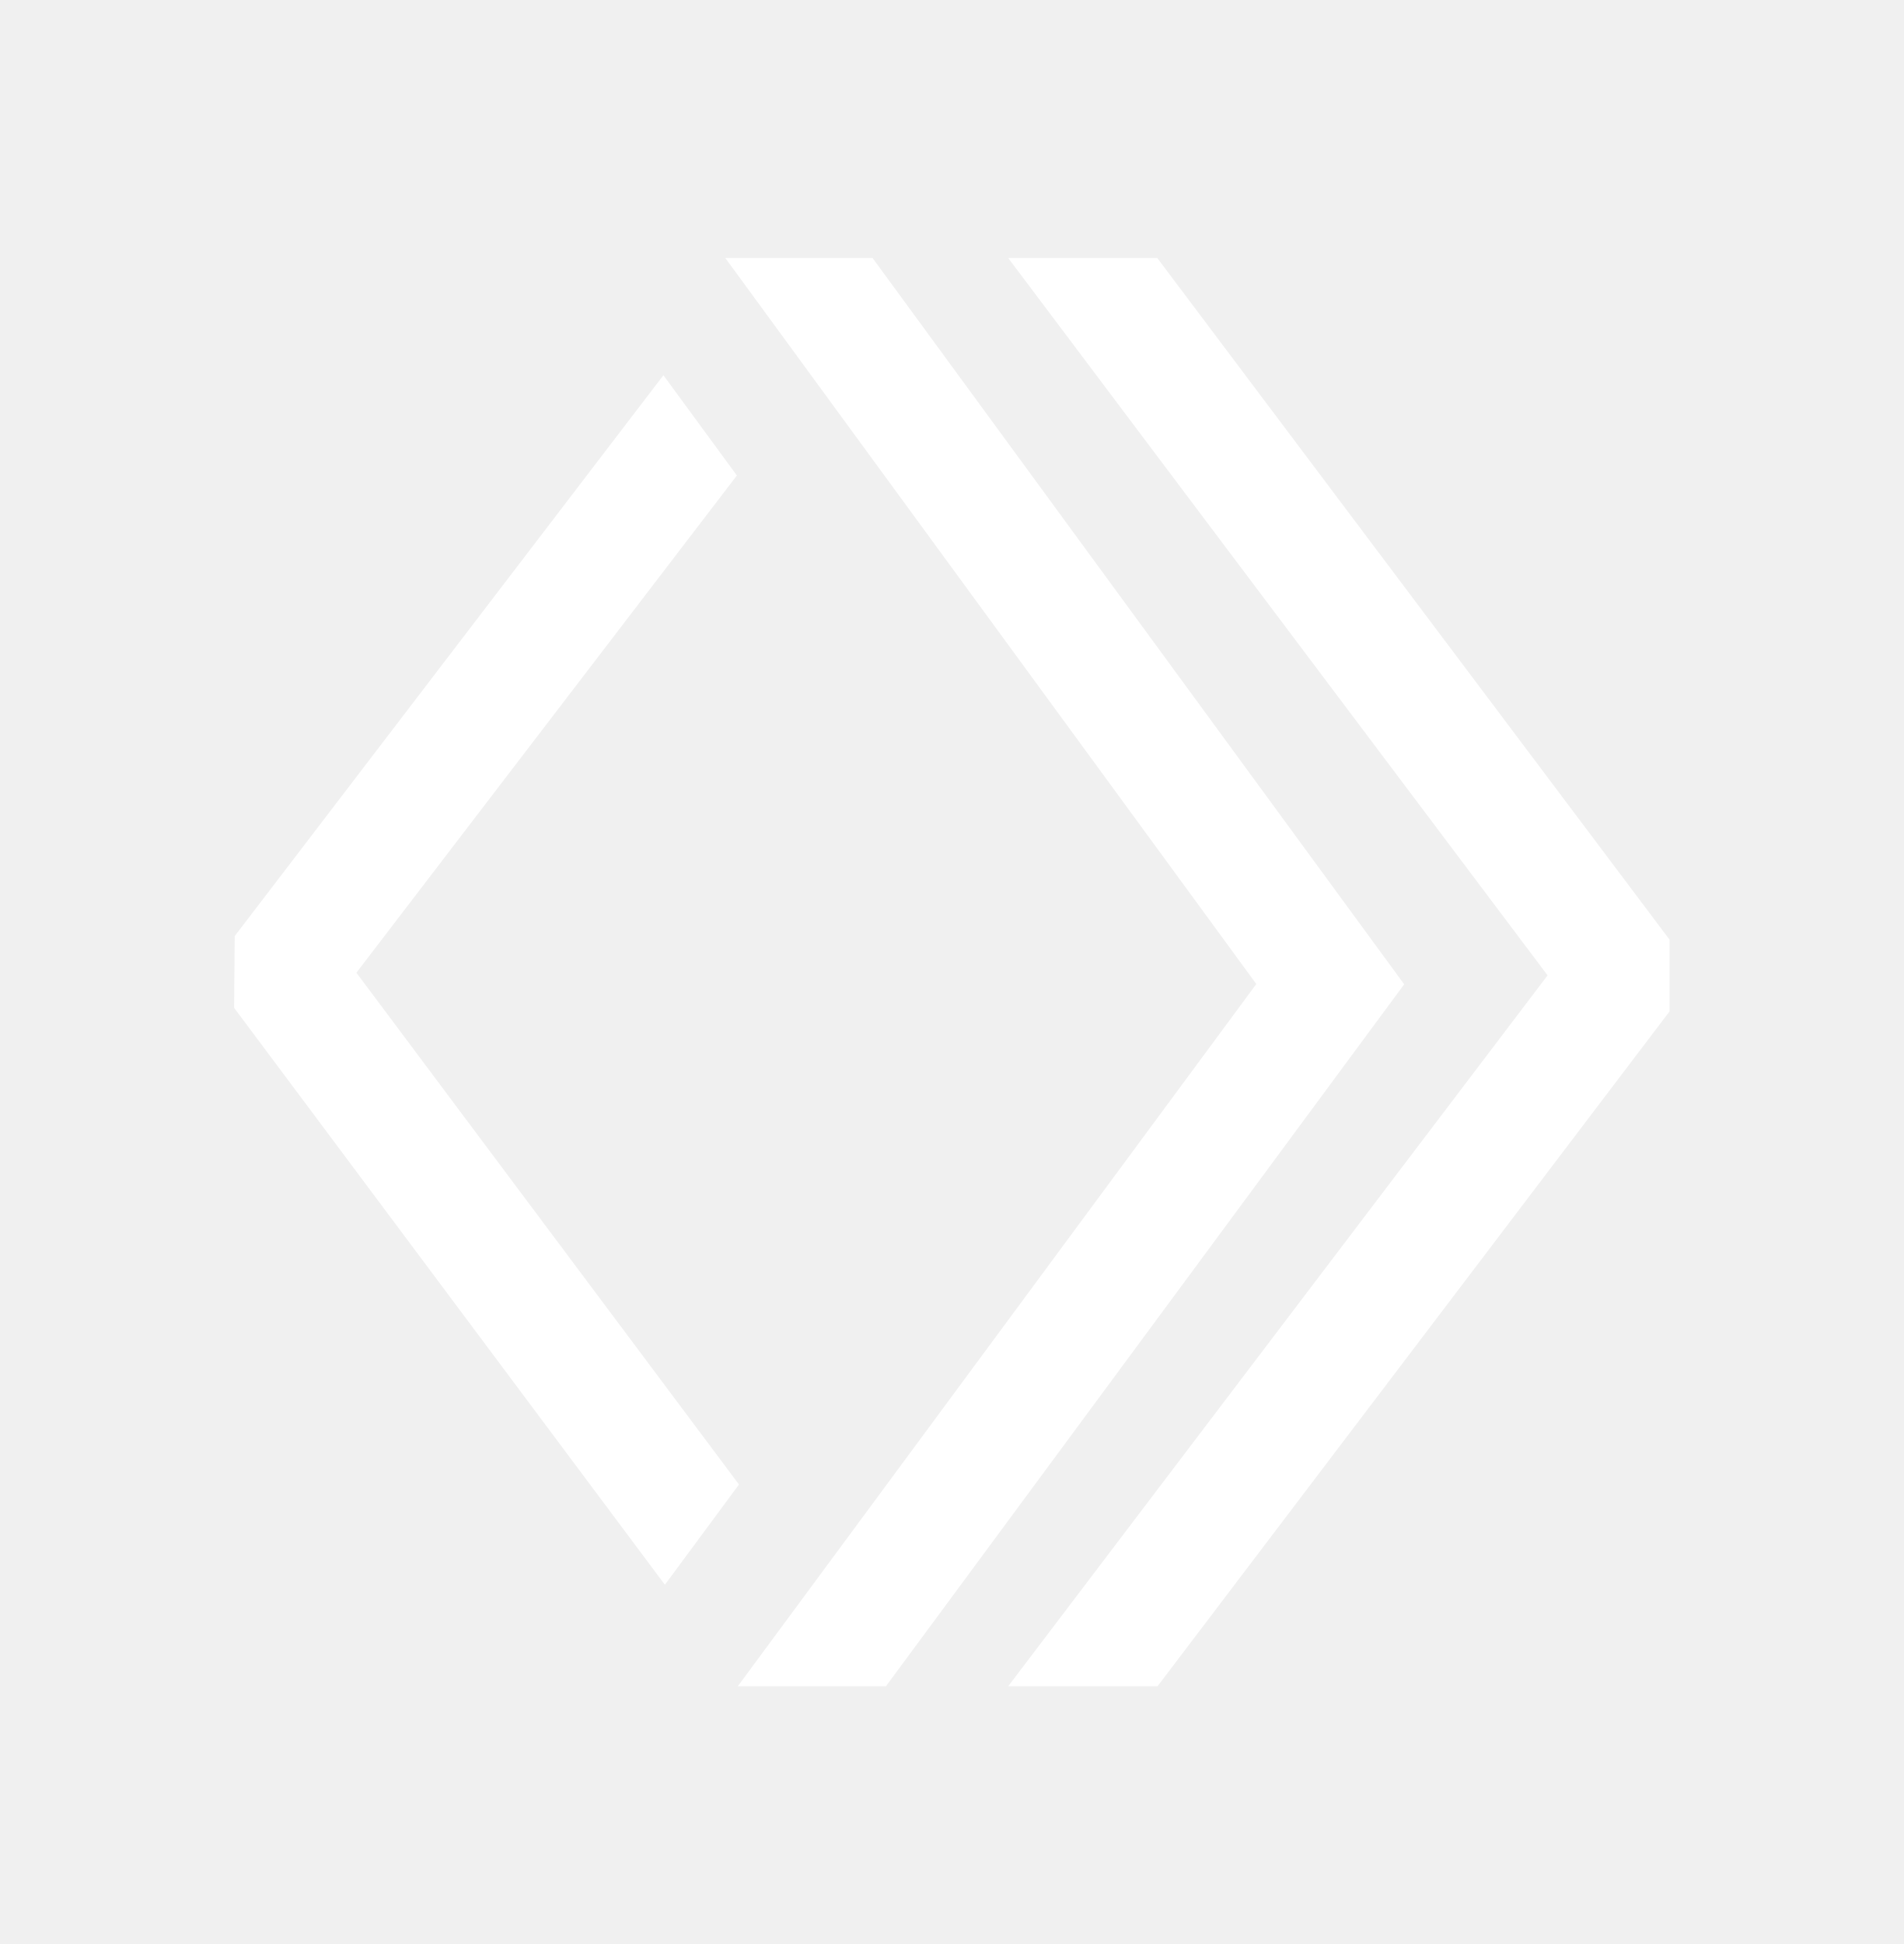
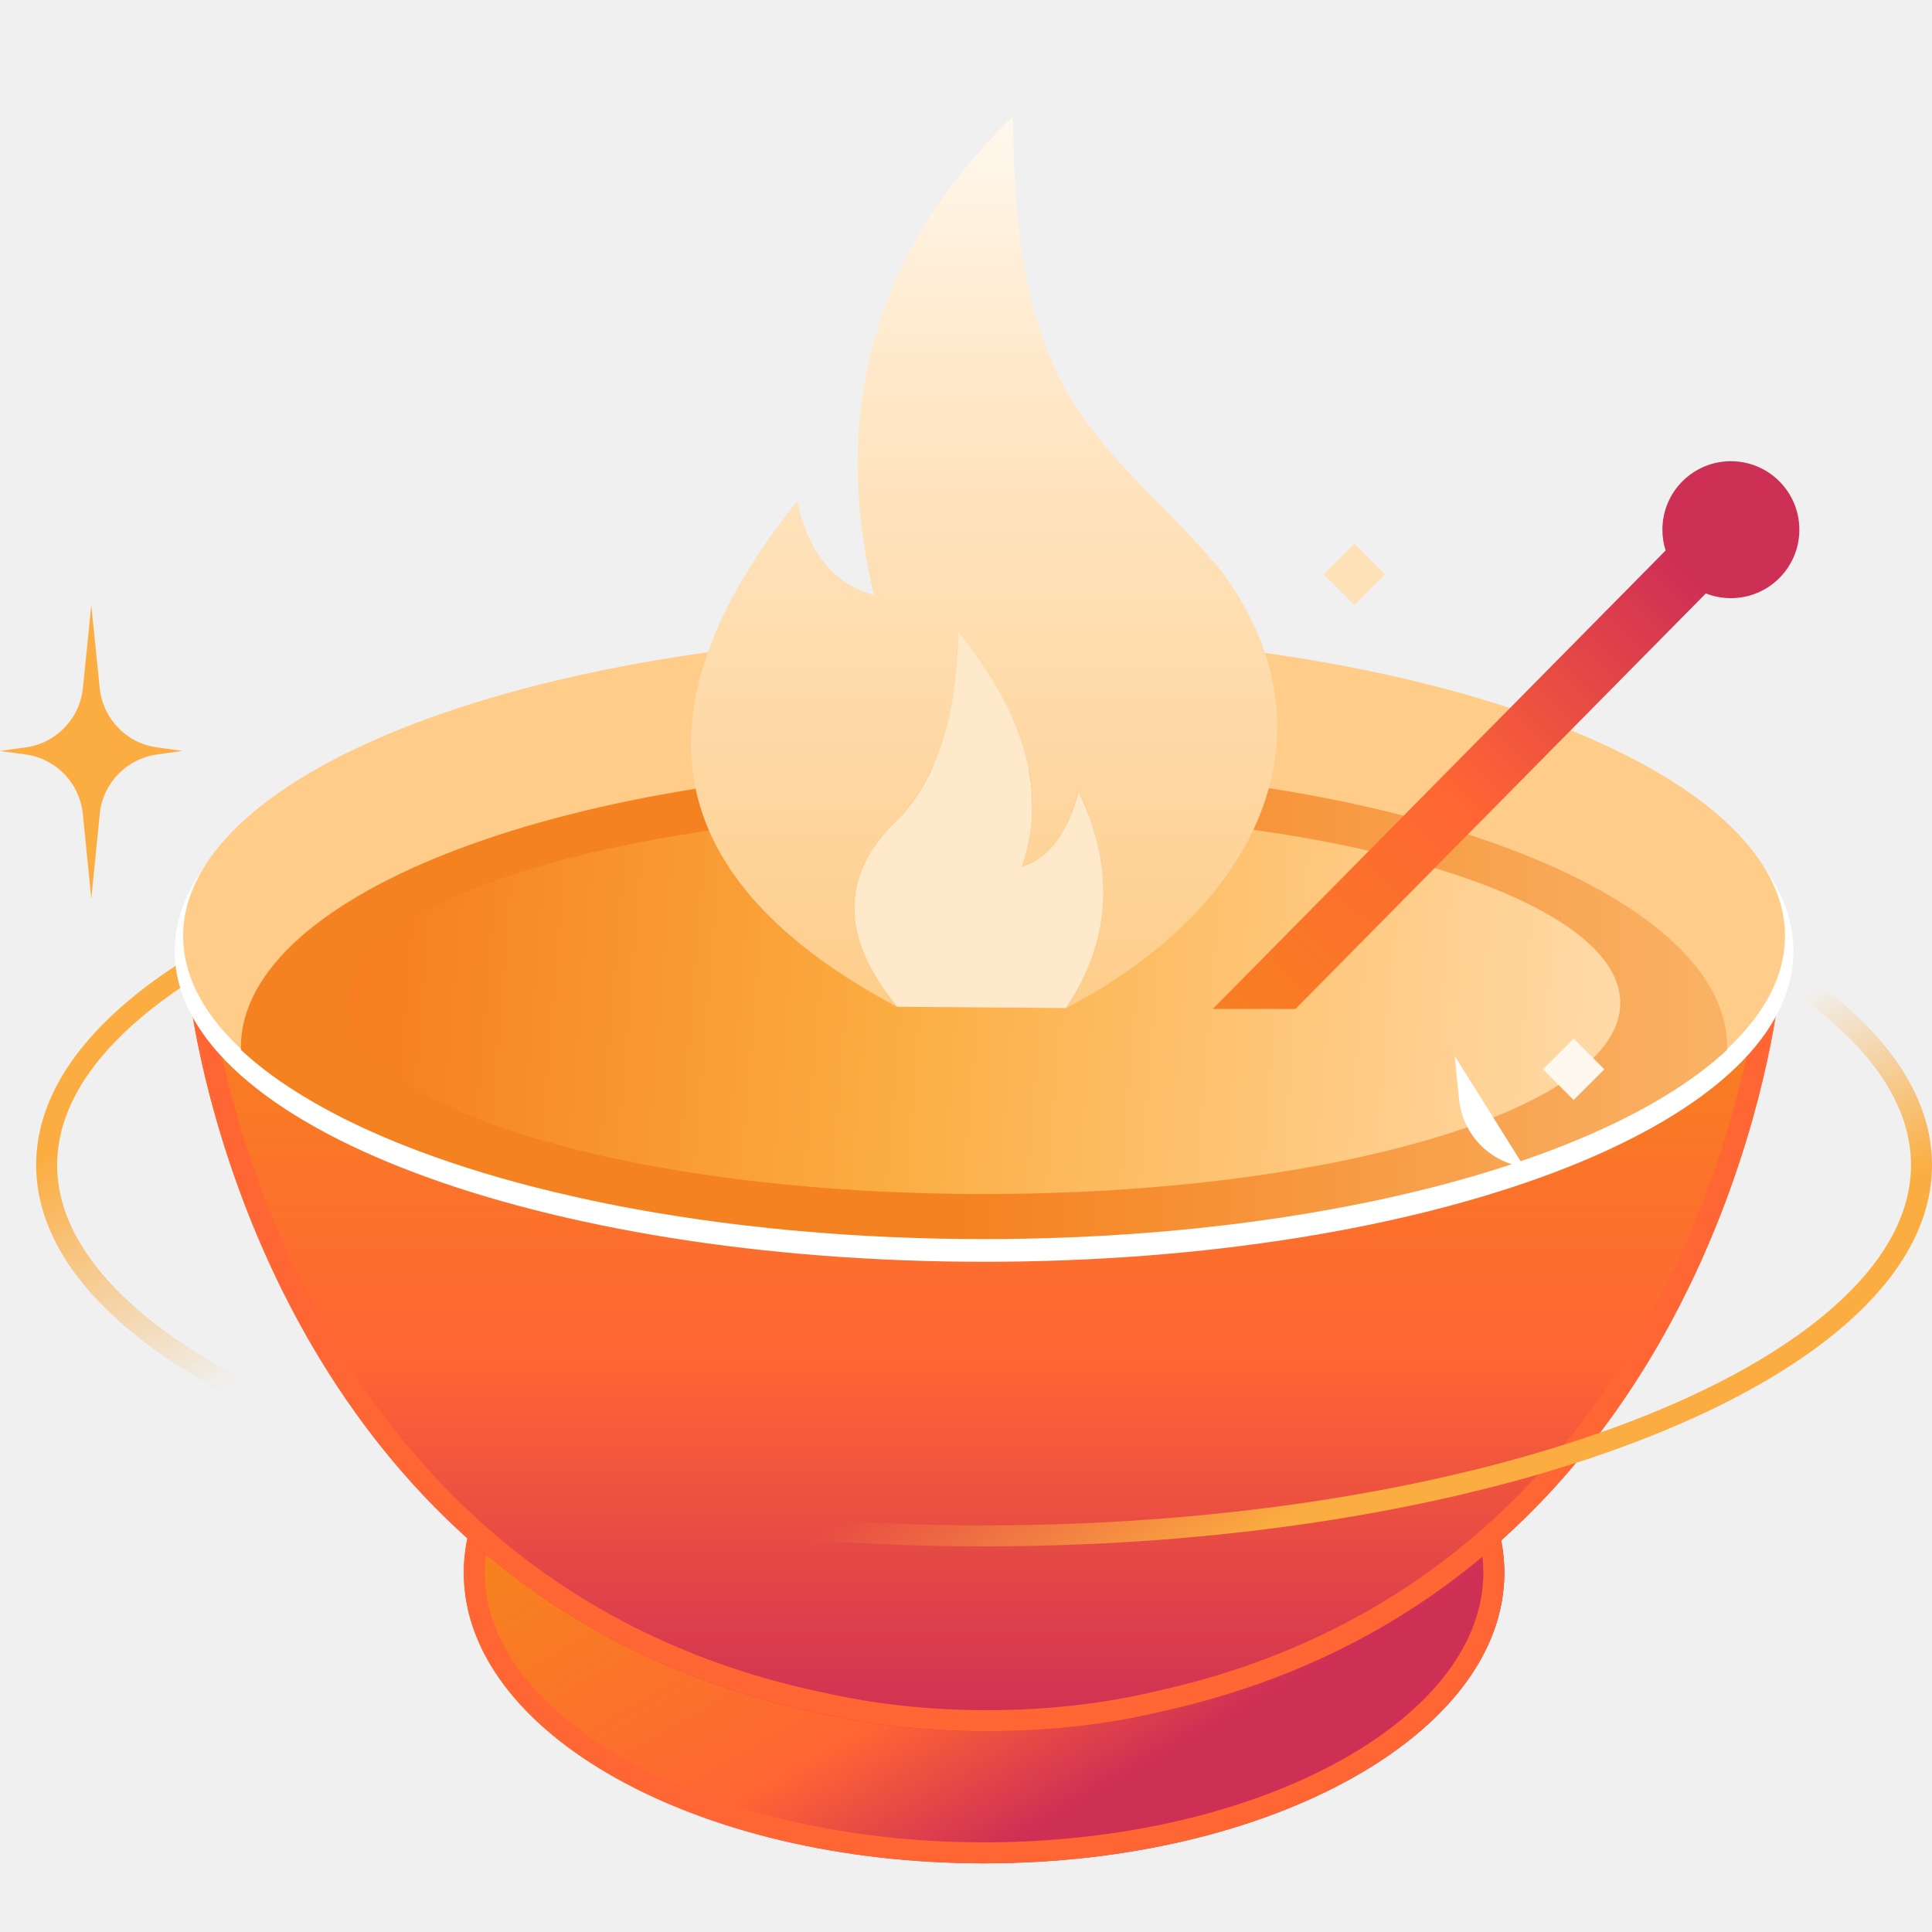
- <svg xmlns="http://www.w3.org/2000/svg" viewBox="0 0 48 49" fill="#ffffff">
-   <path d="m18.63 37.418-9.645-12.9 9.592-12.533-1.852-2.527L5.917 23.595l-.015 1.808 10.86 14.542 1.868-2.527z" />
-   <path d="M21.997 6.503h-3.712l13.387 18.3-13.072 17.7h3.735L35.4 24.81 21.997 6.503z" />
-   <path d="M29.175 6.503h-3.758l13.598 18.082-13.598 17.918h3.765l12.908-17.01v-1.808L29.175 6.503z" />
+ <svg xmlns="http://www.w3.org/2000/svg" width="1080" height="1080" viewBox="0 0 1080 1080" fill="none">
+   <path d="M 840.94 879.142 C 840.94 968.874 710.725 1041.61 550.096 1041.61 C 389.467 1041.61 259.249 968.874 259.249 879.142 C 259.249 789.412 389.467 716.67 550.096 716.67 C 710.725 716.67 840.94 789.412 840.94 879.142 Z" fill="url(#paint8_linear_5_2)" />
+   <path fill-rule="evenodd" clip-rule="evenodd" d="M 750.03 983.78 C 800.99 955.312 829.202 917.843 829.202 879.142 C 829.202 840.443 800.99 802.973 750.03 774.505 C 699.454 746.253 628.789 728.408 550.096 728.408 C 471.402 728.408 400.738 746.253 350.16 774.505 C 299.2 802.973 270.989 840.443 270.989 879.142 C 270.989 917.843 299.2 955.312 350.16 983.78 C 400.738 1012.03 471.402 1029.88 550.096 1029.88 C 628.789 1029.88 699.454 1012.03 750.03 983.78 Z M 550.096 1041.61 C 710.725 1041.61 840.94 968.874 840.94 879.142 C 840.94 789.412 710.725 716.67 550.096 716.67 C 389.467 716.67 259.249 789.412 259.249 879.142 C 259.249 968.874 389.467 1041.61 550.096 1041.61 Z" fill="#FF6633" />
+   <path d="M 739.932 321.114 L 757.093 338.273 L 774.253 321.114 L 757.093 303.952 L 739.932 321.114 Z" fill="#FFE1B7" />
+   <path fill-rule="evenodd" clip-rule="evenodd" d="M 1030.27 725.683 C 1055.62 701.578 1068.26 676.415 1068.26 651.232 C 1068.26 626.048 1055.62 600.886 1030.27 576.78 C 1004.89 552.647 967.54 530.372 920.416 511.419 C 826.232 473.54 695.313 449.845 550.105 449.845 C 404.896 449.845 273.976 473.54 179.794 511.419 C 132.671 530.372 95.32 552.647 69.942 576.78 C 44.589 600.886 31.95 626.048 31.95 651.232 C 31.95 676.415 44.589 701.578 69.942 725.683 C 95.32 749.817 132.671 772.092 179.794 791.043 C 273.976 828.926 404.896 852.618 550.105 852.618 C 695.313 852.618 826.232 828.926 920.416 791.043 C 967.54 772.092 1004.89 749.817 1030.27 725.683 Z M 550.105 864.356 C 842.757 864.356 1080 768.938 1080 651.232 C 1080 533.525 842.757 438.107 550.105 438.107 C 257.451 438.107 20.212 533.525 20.212 651.232 C 20.212 768.938 257.454 864.356 550.105 864.356 Z" fill="url(#paint9_linear_5_2)" />
+   <path d="M 994.669 552.901 L 988.375 557.402 L 625.035 598.454 L 475.034 598.05 L 111.753 556.999 L 105.46 552.496 C 105.46 552.496 139.582 893.202 461.063 958.329 C 488.316 964.334 519.088 967.74 551.653 967.74 C 586.816 967.74 619.899 963.815 648.651 956.887 C 962.279 888.122 994.729 552.901 994.729 552.901 L 994.669 552.901 Z" fill="url(#paint10_linear_5_2)" />
+   <path fill-rule="evenodd" clip-rule="evenodd" d="M 988.375 557.402 L 994.669 552.901 L 994.729 552.901 C 994.729 552.901 994.725 552.924 994.721 552.971 C 994.712 553.055 994.695 553.217 994.669 553.454 C 994.526 554.788 994.099 558.492 993.23 564.188 C 993.017 565.589 992.777 567.111 992.507 568.749 C 981.433 636.009 921.27 897.114 648.651 956.887 C 619.899 963.815 586.816 967.74 551.653 967.74 C 519.088 967.74 488.316 964.334 461.063 958.329 C 181.296 901.652 119.154 636.272 107.737 568.357 C 107.453 566.671 107.202 565.108 106.978 563.671 C 105.859 556.48 105.46 552.496 105.46 552.496 L 111.753 556.999 L 475.034 598.05 L 625.035 598.454 L 988.375 557.402 Z M 119.886 569.731 L 474.358 609.786 L 625.682 610.195 L 980.372 570.12 C 978.874 578.774 976.632 590.155 973.355 603.565 C 965.57 635.42 951.993 678.566 928.851 723.755 C 882.63 814.023 798.572 911.997 646.136 945.421 L 646.019 945.447 L 645.902 945.475 C 618.124 952.168 585.97 956.002 551.653 956.002 C 519.886 956.002 489.963 952.677 463.589 946.865 L 463.491 946.844 L 463.395 946.824 C 307.067 915.155 220.694 816.701 173.112 725.556 C 149.285 679.918 135.263 636.212 127.204 603.907 C 123.781 590.181 121.44 578.546 119.886 569.731 Z" fill="#FF6633" />
+   <path d="M 997.825 531.71 C 997.825 625.013 797.419 700.647 550.131 700.647 C 302.843 700.647 102.379 625.013 102.379 531.71 C 102.379 438.408 302.843 362.771 550.131 362.771 C 797.419 362.771 997.825 438.408 997.825 531.71 Z" fill="white" />
+   <path fill-rule="evenodd" clip-rule="evenodd" d="M 140.691 469.455 C 118.611 489.149 107.075 510.197 107.075 531.71 C 107.075 553.221 118.611 574.269 140.691 593.965 C 162.766 613.657 194.976 631.606 235.18 646.773 C 315.553 677.101 426.903 695.952 550.131 695.952 C 673.357 695.952 784.692 677.101 865.052 646.773 C 905.249 631.606 937.45 613.657 959.52 593.965 C 981.593 574.271 993.13 553.221 993.13 531.71 C 993.13 510.197 981.593 489.149 959.52 469.455 C 937.45 449.763 905.249 431.812 865.052 416.645 C 784.692 386.32 673.357 367.465 550.131 367.465 C 426.903 367.465 315.553 386.32 235.18 416.645 C 194.976 431.812 162.766 449.763 140.691 469.455 Z M 231.864 407.857 C 313.544 377.039 426.07 358.075 550.131 358.075 C 674.19 358.075 786.702 377.039 868.368 407.86 C 909.184 423.26 942.54 441.715 965.772 462.447 C 989.002 483.175 1002.52 506.571 1002.52 531.71 C 1002.52 556.849 989.002 580.243 965.772 600.971 C 942.54 621.703 909.184 640.158 868.368 655.56 C 786.702 686.379 674.19 705.343 550.131 705.343 C 426.07 705.343 313.544 686.379 231.864 655.56 C 191.041 640.158 157.679 621.703 134.439 600.973 C 111.204 580.246 97.684 556.849 97.684 531.71 C 97.684 506.569 111.204 483.175 134.439 462.447 C 157.679 441.715 191.041 423.26 231.864 407.857 Z" fill="white" />
+   <path d="M 997.825 523.231 C 997.825 616.533 797.419 692.17 550.131 692.17 C 302.843 692.17 102.379 616.533 102.379 523.231 C 102.379 429.927 302.843 354.292 550.131 354.292 C 797.419 354.292 997.825 429.927 997.825 523.231 Z" fill="#FFCD89" />
+   <path d="M 380.1 679.521 C 432.525 687.662 489.917 692.165 550.136 692.165 C 610.355 692.165 667.688 687.662 720.114 679.521 C 677.966 662.141 617.457 651.229 550.136 651.229 C 482.815 651.229 422.248 662.141 380.1 679.521 Z" fill="#DBDADA" />
+   <path fill-rule="evenodd" clip-rule="evenodd" d="M 69.937 576.839 C 44.587 600.947 31.945 626.11 31.945 651.293 C 31.945 676.476 44.587 701.636 69.937 725.743 C 95.318 749.876 132.666 772.15 179.788 791.103 C 273.974 828.985 404.894 852.679 550.101 852.679 C 695.308 852.679 826.228 828.985 920.414 791.103 C 967.536 772.15 1004.89 749.876 1030.27 725.743 C 1055.61 701.636 1068.26 676.476 1068.26 651.293 C 1068.26 626.11 1055.61 600.947 1030.27 576.839 C 1004.89 552.707 967.536 530.433 920.414 511.48 C 826.228 473.598 695.308 449.904 550.101 449.904 C 404.894 449.904 273.974 473.598 179.788 511.48 C 132.666 530.433 95.318 552.707 69.937 576.839 Z M 550.101 438.165 C 257.449 438.165 20.206 533.585 20.206 651.293 C 20.206 768.998 257.449 864.418 550.101 864.418 C 842.753 864.418 1079.99 768.998 1079.99 651.293 C 1079.99 533.585 842.753 438.165 550.101 438.165 Z" fill="url(#paint11_linear_5_2)" />
+   <path fill="#FFE1B7" />
+   <path d="M 51.036 338.273 L 55.733 384.632 C 57.467 401.734 70.672 415.433 87.702 417.79 L 102.072 419.776 L 87.746 421.759 C 70.698 424.117 57.48 437.846 55.771 454.972 L 51.036 502.428 L 46.299 454.972 C 44.589 437.846 31.372 424.117 14.323 421.759 L 0 419.776 L 14.368 417.79 C 31.398 415.433 44.604 401.734 46.338 384.632 L 51.036 338.273 Z" fill="#FBAD41" />
+   <path d="M 550.099 428.652 L 550.139 428.652 C 320.658 428.69 134.678 498.848 134.678 585.42 L 134.678 586.876 C 145.032 596.559 157.709 605.812 172.434 614.511 C 178.338 617.977 184.559 621.402 191.056 624.71 C 204.124 631.324 218.415 637.542 233.848 643.369 C 256.996 652.069 282.626 659.867 310.342 666.48 C 314.948 667.583 319.634 668.645 324.357 669.708 C 333.807 671.795 343.491 673.762 353.412 675.574 C 358.372 676.478 363.373 677.385 368.411 678.211 C 383.568 680.733 399.118 682.975 415.103 684.865 C 425.732 686.125 436.559 687.265 447.544 688.211 C 463.999 689.667 480.81 690.771 497.936 691.517 C 515.06 692.266 532.463 692.661 550.099 692.661 C 738.245 692.661 899.183 648.881 965.441 586.835 C 965.441 586.363 965.521 585.932 965.521 585.379 C 965.521 498.807 779.542 428.652 550.099 428.652 Z" fill="url(#paint12_linear_5_2)" />
+   <path d="M 550.092 667.458 C 746.517 667.458 905.751 619.64 905.751 560.652 C 905.751 501.662 746.517 453.843 550.092 453.843 C 353.668 453.843 194.434 501.662 194.434 560.652 C 194.434 619.64 353.668 667.458 550.092 667.458 Z" fill="url(#paint13_linear_5_2)" />
+   <path d="M 862.524 597.742 L 879.683 614.902 L 896.845 597.742 L 879.683 580.581 L 862.524 597.742 Z" fill="#FFF8EE" />
+   <path d="M 813.168 590.232 L 815.637 614.592 C 817.614 634.103 832.681 649.729 852.106 652.417" fill="white" />
+   <path d="M 602.873 441.985 C 597.12 465.356 586.576 479.534 571.279 484.531 C 585.502 443.938 573.611 400.058 535.639 352.938 C 534.82 401.619 523.128 437.062 500.545 459.311 C 469.478 489.877 469.811 524.38 501.527 562.807 L 595.953 563.49 C 621.247 525.987 623.564 485.485 602.873 441.985 Z" fill="#FFE9CB" />
+   <path d="M 680.38 316.207 C 616.96 243.186 566.809 228.644 566.34 65.076 C 489.776 138.78 463.813 227.978 488.487 332.655 C 465.857 326.142 451.605 308.603 445.715 280.022 C 350.986 398.164 369.465 492.375 501.105 562.657 C 501.194 562.702 501.286 562.762 501.378 562.807 L 501.514 562.807 C 469.797 524.38 469.463 489.891 500.528 459.311 C 523.098 437.076 534.806 401.617 535.623 352.936 C 573.596 400.058 585.487 443.922 571.262 484.529 C 586.576 479.531 597.103 465.354 602.86 441.983 C 623.534 485.485 621.232 525.987 595.937 563.49 L 596.104 563.49 C 596.345 563.368 596.573 563.232 596.815 563.11 C 708.84 504.342 748.644 403.573 680.38 316.207 Z" fill="url(#paint14_linear_5_2)" />
+   <path fill-rule="evenodd" clip-rule="evenodd" d="M 967.568 334.374 C 988.709 334.374 1005.85 317.238 1005.85 296.097 C 1005.85 274.957 988.709 257.819 967.568 257.819 C 946.428 257.819 929.292 274.957 929.292 296.097 C 929.292 300.151 929.921 304.061 931.09 307.727 L 677.94 564.032 L 724.135 564.032 L 953.573 331.735 C 957.91 333.439 962.629 334.374 967.568 334.374 Z" fill="url(#paint15_linear_5_2)" />
+   <defs>
+     <linearGradient id="paint8_linear_5_2" x1="544.301" y1="683.783" x2="484.527" y2="579.698" gradientUnits="userSpaceOnUse" gradientTransform="matrix(2.347656, 0, 0, 2.347656, -727.7341, -563.678)">
+       <stop offset="0.007" stop-color="#CE2F55" />
+       <stop offset="0.351" stop-color="#FF6633" />
+       <stop offset="1" stop-color="#F6821F" />
+     </linearGradient>
+     <linearGradient id="paint9_linear_5_2" x1="318.593" y1="516.834" x2="344.934" y2="578.629" gradientUnits="userSpaceOnUse" gradientTransform="matrix(2.347656, 0, 0, 2.347656, -727.7341, -563.678)">
+       <stop stop-color="#FBAD41" />
+       <stop offset="1" stop-color="#FBAD41" stop-opacity="0" />
+     </linearGradient>
+     <linearGradient id="paint10_linear_5_2" x1="544.3" y1="475.44" x2="544.3" y2="652.316" gradientUnits="userSpaceOnUse" gradientTransform="matrix(2.347656, 0, 0, 2.347656, -727.7341, -563.678)">
+       <stop stop-color="#F6821F" />
+       <stop offset="0.495" stop-color="#FF6633" />
+       <stop offset="1" stop-color="#CE2F55" />
+     </linearGradient>
+     <linearGradient id="paint11_linear_5_2" x1="770.015" y1="518.185" x2="745.466" y2="473.373" gradientUnits="userSpaceOnUse" gradientTransform="matrix(2.347656, 0, 0, 2.347656, -727.7341, -563.678)">
+       <stop stop-color="#FBAD41" />
+       <stop offset="1" stop-color="#FBAD41" stop-opacity="0" />
+     </linearGradient>
+     <linearGradient id="paint12_linear_5_2" x1="381.874" y1="478.916" x2="837.584" y2="478.916" gradientUnits="userSpaceOnUse" gradientTransform="matrix(2.347656, 0, 0, 2.347656, -727.7341, -563.678)">
+       <stop stop-color="#F58220" />
+       <stop offset="0.345" stop-color="#F58220" />
+       <stop offset="1" stop-color="#FCD190" />
+     </linearGradient>
+     <linearGradient id="paint13_linear_5_2" x1="-299.598" y1="449.337" x2="1106.75" y2="563.892" gradientUnits="userSpaceOnUse" gradientTransform="matrix(2.347656, 0, 0, 2.347656, -727.7341, -563.678)">
+       <stop stop-color="#0F006B" />
+       <stop offset="0.083" stop-color="#281A81" />
+       <stop offset="0.167" stop-color="#5D0C83" />
+       <stop offset="0.25" stop-color="#911475" />
+       <stop offset="0.333" stop-color="#CE2F55" />
+       <stop offset="0.417" stop-color="#FF6633" />
+       <stop offset="0.5" stop-color="#F6821F" />
+       <stop offset="0.583" stop-color="#FBAD41" />
+       <stop offset="0.667" stop-color="#FFCD89" />
+       <stop offset="0.75" stop-color="#FFE9CB" />
+       <stop offset="0.833" stop-color="#FFF7EC" />
+       <stop offset="0.917" stop-color="#FFF8EE" />
+       <stop offset="1" stop-color="white" />
+     </linearGradient>
+     <linearGradient id="paint14_linear_5_2" x1="544.305" y1="267.82" x2="544.305" y2="480.123" gradientUnits="userSpaceOnUse" gradientTransform="matrix(2.347656, 0, 0, 2.347656, -727.7341, -563.678)">
+       <stop stop-color="#FFF8EE" />
+       <stop offset="0.269" stop-color="#FFE9CB" />
+       <stop offset="1" stop-color="#FECD8A" />
+     </linearGradient>
+     <linearGradient id="paint15_linear_5_2" x1="711.8" y1="375.863" x2="596.751" y2="492.344" gradientUnits="userSpaceOnUse" gradientTransform="matrix(2.347656, 0, 0, 2.347656, -727.7341, -563.678)">
+       <stop stop-color="#CE2F55" />
+       <stop offset="0.475" stop-color="#FF6633" />
+       <stop offset="1" stop-color="#F6821F" />
+     </linearGradient>
+   </defs>
</svg>
